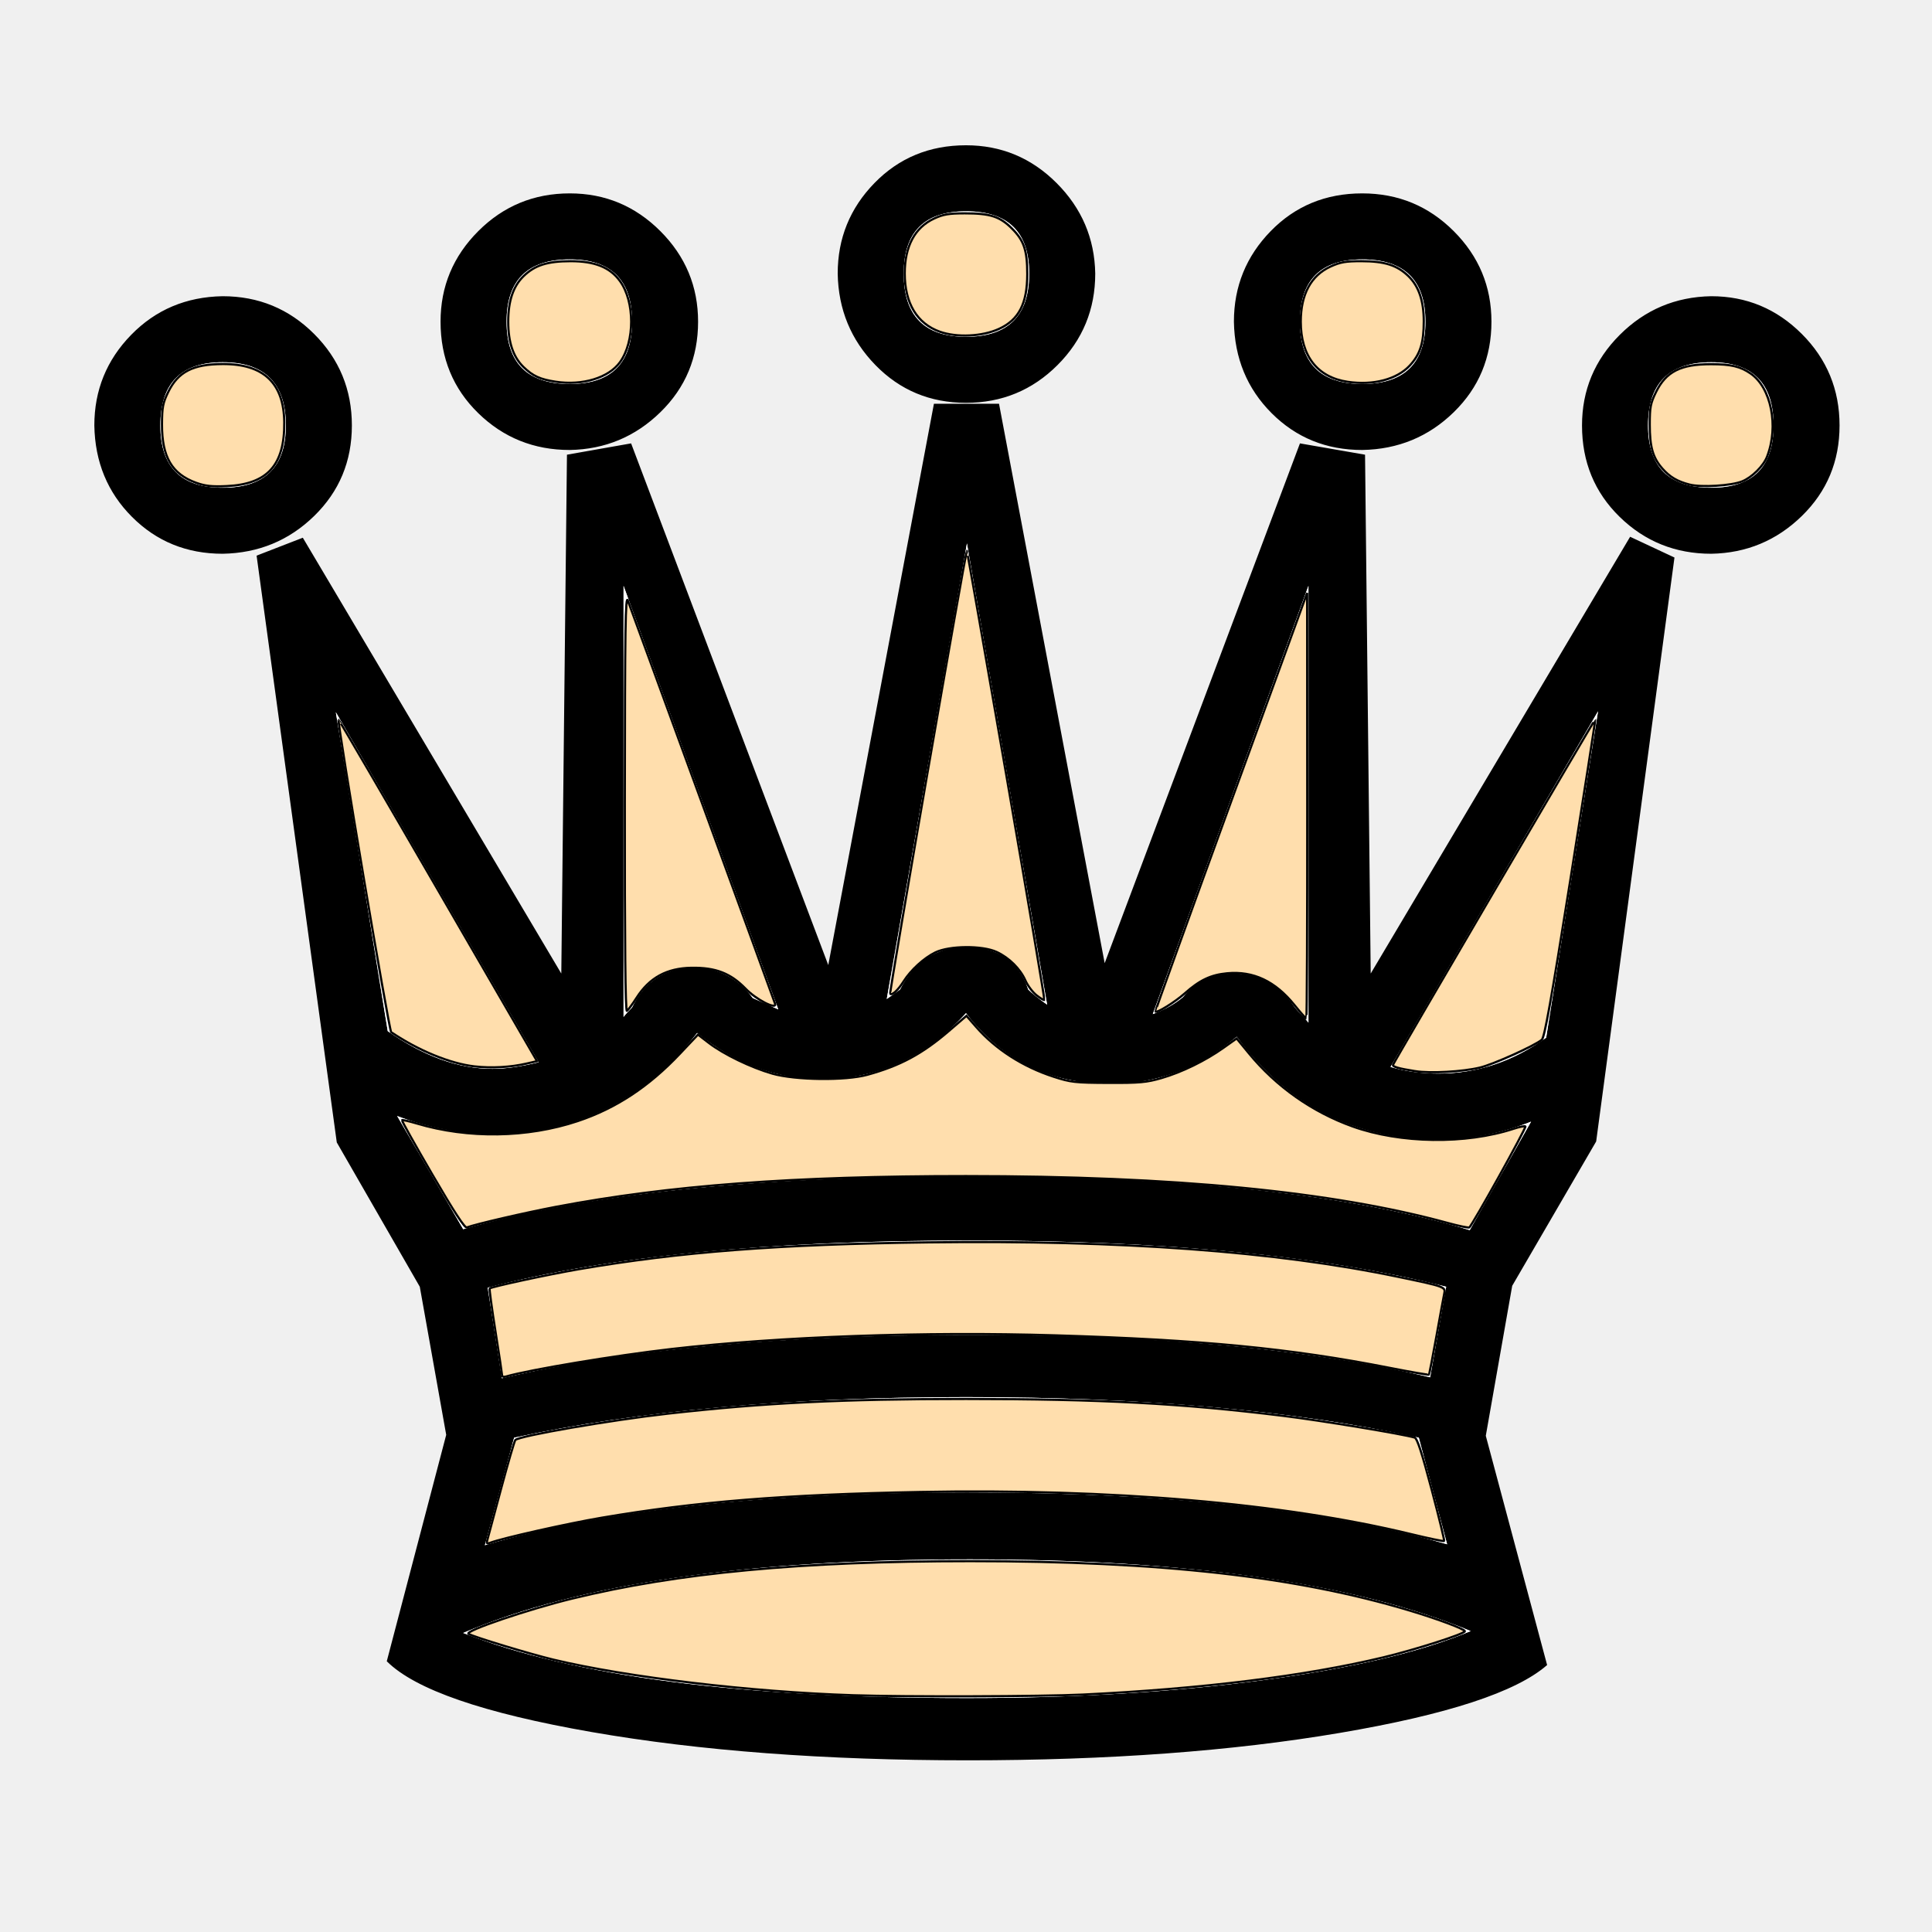
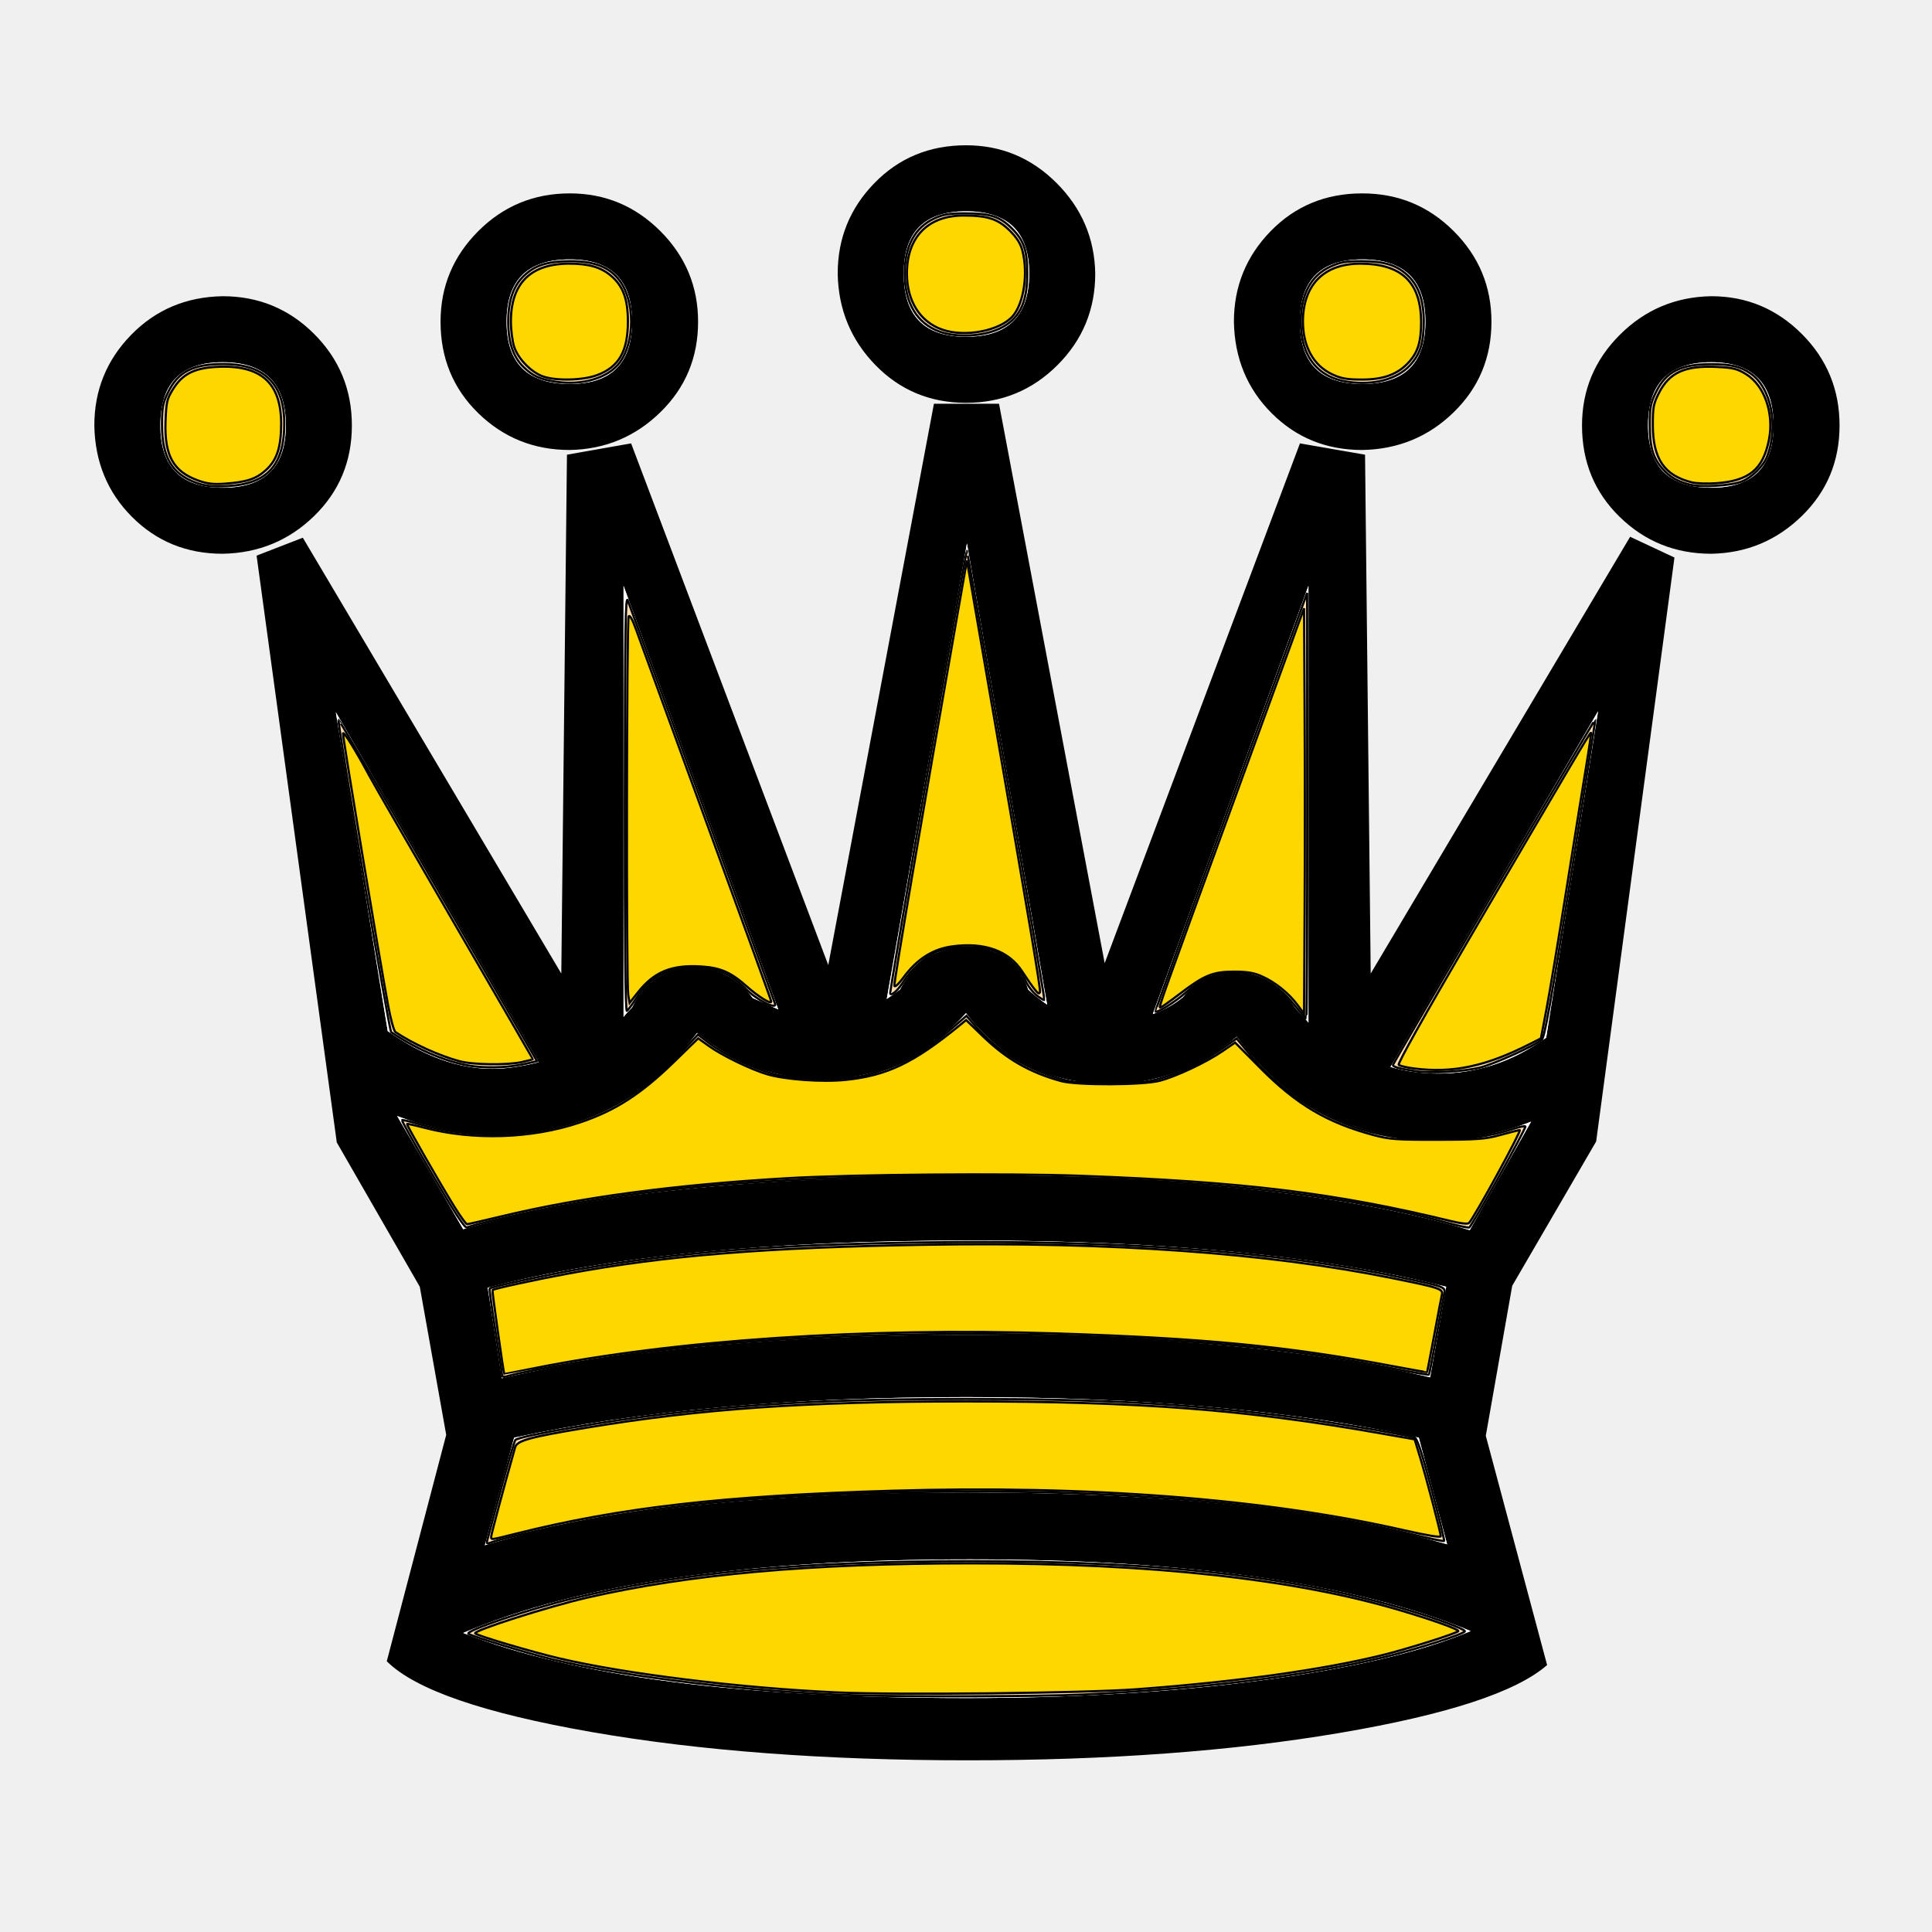
<svg xmlns="http://www.w3.org/2000/svg" height="100%" width="100%" version="1.1" viewBox="0 0 2048 2048" id="svg34">
  <defs id="defs38" />
  <path style="color:black;" d="m1024 1621q-57 0-96 40t-40 97q0 56 39 96t97 40q56 0 96-40t41-96q0-57-40-97t-97-40zm0 70q67 0 67 67 0 66-67 66-66 0-66-66 0-67 66-67zm509-1007q-193 49-505 49-320 0-511-50l15-96q195 46 496 46 299 0 488-45l17 96zm25 60 65 115q-48-19-98-19-134 0-214 109-60-50-134-50-96 0-153 75-64-70-153-70-72 0-132 49-84-107-217-107-51 0-101 19l70-120q194 56 533 56 345 0 534-57zm-448 239-85 489-85-483q3 2 14 10 23 45 70 45 51 0 66-45 6-6 20-16zm277-19v463l-165-454q19 7 32 18 20 25 54 25 40 0 64-35 3-4 7-8t8-9zm-562 14-164 449v-457q3 4 9 10 20 42 66 42 38 0 62-32 27-12 27-12zm-254-56-215 371 55-338q57-40 111-40 21 0 49 7zm903-5q23-7 51-7 61 0 114 38l55 346-220-377zm60-506-30 113q-196 43-480 43-281 0-479-43l-31-114q186 56 511 56 317 0 509-55zm106-128q-49-43-220-72t-394-29q-227 0-399 30t-217 75l63 240-28 157-88 153-85 622 49 19 274-462 6 550 68 12 209-553 112 595h69l112-593 207 551 69-12 6-550 275 463 47-22-83-619-89-153-28-159 65-243zm-81 36q-183 76-531 76-355 0-537-78 175-69 534-69 172 0 314 19t220 52zm-955 1252q-57 0-97 39t-40 97q0 56 40 96t97 40q56 0 96-40t40-96q0-57-40-96t-96-40zm0 70q66 0 66 66t-66 66q-67 0-67-66t67-66zm840 0q67 0 67 66t-67 66q-66 0-66-66t66-66zm0-70q-57 0-96 39t-40 97q0 56 39 96t97 40q57 0 97-40t40-96q0-57-40-96t-97-40zm-1208-110q-57 0-96 39t-40 97q0 56 39 96t97 41q57 0 97-40t40-97-40-96-97-40zm0 70q67 0 67 66 0 67-67 67-66 0-66-67 0-66 66-66zm1578 0q66 0 66 66 0 67-66 67-67 0-67-67 0-66 67-66zm0-70q-57 0-97 39t-40 97q0 56 40 96t97 41q56 0 96-40t40-97-40-96-96-40z" fill-rule="nonzero" transform="translate(0,2048) scale(1,-1)" display="block" fill="#000" id="path2" />
  <g fill-rule="nonzero" fill="#fff" id="g32">
    <path style="color:black;" d="m1024 357q67 0 67-67 0-66-67-66-66 0-66 66 0 67 66 67z" display="block" id="path4" />
    <path style="color:black;" d="m1533 1364q-193-49-505-49-320 0-511 50l15 96q195-46 496-46 299 0 488 45l17-96z" display="block" id="path6" />
    <path style="color:black;" d="m1558 1304 65-115q-48 19-98 19-134 0-214-109-60 50-134 50-96 0-153-75-64 70-153 70-72 0-132-49-84 107-217 107-51 0-101-19l70 120q194-56 533-56 345 0 534 57z" display="block" id="path8" />
    <path style="color:black;" d="m1110 1065-85-489-85 483q3-2 14-10 23-45 70-45 51 0 66 45 6 6 20 16z" display="block" id="path10" />
    <path style="color:black;" d="m1387 1084v-463l-165 454q19-7 32-18 20-25 54-25 40 0 64 35 3 4 7 8t8 9z" display="block" id="path12" />
    <path style="color:black;" d="m825 1070-164-449v457q3-4 9-10 20-42 66-42 38 0 62 32 27 12 27 12z" display="block" id="path14" />
    <path style="color:black;" d="m571 1126-215-371 55 338q57 40 111 40 21 0 49-7z" display="block" id="path16" />
    <path style="color:black;" d="m1474 1131q23 7 51 7 61 0 114-38l55-346-220 377z" display="block" id="path18" />
    <path style="color:black;" d="m1534 1637-30-113q-196-43-480-43-281 0-479 43l-31 114q186-56 511-56 317 0 509 55z" display="block" id="path20" />
    <path style="color:black;" d="m1559 1729q-183-76-531-76-355 0-537 78 175 69 534 69 172 0 314-19t220-52z" display="block" id="path22" />
    <path style="color:black;" d="m604 407q66 0 66-66t-66-66q-67 0-67 66t67 66z" display="block" id="path24" />
    <path style="color:black;" d="m1444 407q67 0 67-66t-67-66q-66 0-66 66t66 66z" display="block" id="path26" />
    <path style="color:black;" d="m236 517q67 0 67-66 0-67-67-67-66 0-66 67 0 66 66 66z" display="block" id="path28" />
    <path style="color:black;" d="m1814 517q66 0 66-66 0-67-66-67-67 0-67 67 0 66 67 66z" display="block" id="path30" />
  </g>
  <path style="fill:#ffdead;stroke:#000000;stroke-width:2.319" d="m 662.342,850.764 c 0.137,-186.008 0.659,-220.893 3.204,-214.098 10.884,29.055 155.144,424.068 156.063,427.331 1.939,6.883 -19.866,-4.196 -31.122,-15.814 -16.03,-16.546 -31.934,-22.699 -57.588,-22.281 -26.112,0.426 -44.475,10.485 -58.141,31.848 -4.338,6.781 -8.943,12.982 -10.233,13.78 -1.576,0.974 -2.293,-71.47 -2.183,-220.766 z" id="path42" />
  <path style="fill:#ffdead;stroke:#000000;stroke-width:2.319" d="m 503.048,1130.435 c -25.865,-2.94 -59.536,-16.761 -88.362,-36.269 -2.368,-1.603 -57.613,-329.665 -55.77,-331.176 0.322,-0.264 47.789,81.056 105.482,180.712 l 104.896,181.191 -10.962,2.514 c -17.267,3.961 -37.384,5.062 -55.285,3.028 z" id="path44" />
  <path style="fill:#ffdead;stroke:#000000;stroke-width:2.319" d="m 208.007,511.8 c -25.754,-9.212 -36.422,-27.417 -36.299,-61.946 0.065,-18.209 0.937,-22.74 6.607,-34.329 10.496,-21.453 26.124,-29.48 57.691,-29.631 43.362,-0.207 64.909,20.159 65.326,61.744 0.455,45.39 -17.774,65.638 -60.895,67.64 -15.656,0.727 -22.822,-0.042 -32.43,-3.478 z" id="path46" />
  <path style="fill:#ffdead;stroke:#000000;stroke-width:2.319" d="m 589.119,404.662 c -16.633,-2.518 -24.347,-6.035 -34.166,-15.574 -10.991,-10.678 -16.216,-26.19 -16.216,-48.141 0,-21.928 5.225,-37.453 16.216,-48.18 11.892,-11.607 25.241,-15.867 49.831,-15.904 25.655,-0.038 41.838,6.472 52.428,21.091 15.82,21.838 15.82,64.147 0,85.986 -12.025,16.6 -39.699,25.022 -68.093,20.723 z" id="path48" />
  <path style="fill:#ffdead;stroke:#000000;stroke-width:2.319" d="m 996.2,351.616 c -24.095,-8.576 -37.142,-30.266 -37.142,-61.748 0,-28.713 10.648,-48.664 31.04,-58.159 9.682,-4.508 15.664,-5.53 32.473,-5.549 27.126,-0.03 37.291,3.24 50.2,16.149 12.677,12.677 16.171,23.086 16.171,48.169 0,31.325 -8.839,48.495 -29.942,58.166 -17.707,8.115 -44.757,9.395 -62.801,2.972 z" id="path50" />
  <path style="fill:#ffdead;stroke:#000000;stroke-width:2.319" d="m 1428.68,404.757 c -32.168,-4.726 -49.817,-27.333 -49.817,-63.81 0,-28.846 10.811,-48.897 31.463,-58.352 10.378,-4.751 16.149,-5.757 32.89,-5.732 24.591,0.036 37.939,4.297 49.831,15.904 10.925,10.663 16.217,26.274 16.21,47.815 -0.01,23.018 -3.751,34.903 -14.75,46.835 -13.566,14.718 -38.668,21.33 -65.827,17.34 z" id="path52" />
  <path style="fill:#ffdead;stroke:#000000;stroke-width:2.319" d="m 1791.055,513.675 c -12.944,-3.266 -20.999,-8.006 -28.907,-17.013 -10.102,-11.505 -13.346,-22.859 -13.346,-46.705 0,-18.252 0.83,-22.565 6.607,-34.329 10.679,-21.748 26.122,-29.578 58.336,-29.578 20.997,0 30.962,2.337 41.889,9.824 21.865,14.982 30.021,55.773 17.602,88.036 -3.87,10.054 -15.992,22.128 -26.47,26.366 -11.507,4.654 -43.096,6.581 -55.711,3.398 z" id="path54" />
  <path style="fill:#ffdead;stroke:#000000;stroke-width:2.319" d="m 1372.105,1065.319 c -20.49,-25.324 -43.537,-36.183 -71.289,-33.592 -17.272,1.613 -29.02,7.179 -44.879,21.264 -10.528,9.35 -29.673,21.192 -31.198,19.297 -0.328,-0.408 35.736,-100.416 80.142,-222.241 l 80.739,-221.499 0.101,225.558 c 0.055,124.057 -0.374,225.558 -0.954,225.558 -0.58,0 -6.278,-6.455 -12.662,-14.345 z" id="path56" />
  <path style="fill:#ffdead;stroke:#000000;stroke-width:2.319" d="m 1500.064,1135.448 c -17.819,-2.825 -24.211,-4.691 -23.373,-6.826 1.634,-4.164 213.852,-366.598 214.359,-366.091 0.299,0.299 -11.483,76.178 -26.183,168.62 -20.758,130.541 -27.578,168.751 -30.541,171.101 -8.579,6.808 -51.224,25.976 -65.395,29.396 -18.709,4.514 -52.575,6.383 -68.868,3.8 z" id="path58" />
  <path style="fill:#ffdead;stroke:#000000;stroke-width:2.319" d="m 1098.781,1055.062 c -4.078,-3.192 -9.357,-10.193 -11.731,-15.559 -5.549,-12.544 -17.325,-24.251 -30.553,-30.374 -15.214,-7.042 -50.138,-6.767 -65.065,0.513 -11.959,5.833 -25.958,18.611 -33.55,30.628 -5.931,9.386 -12.219,15.176 -14.263,13.132 -1.134,-1.134 79.673,-467.653 81.311,-469.426 0.256,-0.277 19.036,106.519 41.734,237.325 22.697,130.806 40.877,238.22 40.401,238.696 -0.477,0.477 -4.204,-1.744 -8.282,-4.936 z" id="path60" />
  <path style="fill:#ffdead;stroke:#000000;stroke-width:2.319" d="m 458.451,1245.338 c -18.283,-31.373 -32.842,-57.441 -32.355,-57.928 0.487,-0.487 7.621,1.124 15.852,3.579 54.182,16.165 117.139,15.226 170.301,-2.54 40.662,-13.588 75.312,-36.411 108.41,-71.405 l 19.219,-20.32 11.597,8.876 c 15.732,12.041 44.797,26.089 67.262,32.51 24.335,6.955 77.381,7.6 100.612,1.223 34.833,-9.562 58.182,-22.116 86.645,-46.587 l 18.506,-15.91 10.375,11.86 c 20.647,23.603 49.332,42.042 81.9,52.646 18.169,5.916 22.715,6.432 57.984,6.581 33.156,0.14 40.684,-0.538 56.341,-5.076 21.646,-6.274 46.356,-18.321 65.653,-32.009 l 14.144,-10.032 13.023,15.829 c 29.023,35.279 67.024,62.062 109.885,77.447 50.472,18.117 119.957,19.103 170.767,2.423 6.142,-2.016 11.724,-3.109 12.405,-2.429 1.276,1.276 -56.453,105.189 -59.476,107.058 -0.932,0.576 -11.193,-1.556 -22.803,-4.737 -121.592,-33.319 -289.734,-49.684 -510.696,-49.705 -182.788,-0.017 -315.094,9.913 -434.881,32.639 -32.724,6.209 -85.231,18.367 -94.227,21.819 -2.222,0.853 -13.352,-16.195 -36.44,-55.815 z" id="path62" />
  <path style="fill:#ffdead;stroke:#000000;stroke-width:2.319" d="m 532.294,1458.243 c 0,-1.161 -3.179,-22.232 -7.064,-46.824 -3.885,-24.593 -6.659,-45.119 -6.164,-45.614 1.838,-1.838 61.89,-14.785 94.406,-20.354 107.824,-18.466 212.635,-26.517 371.099,-28.505 203.818,-2.557 367.748,9.487 497.504,36.551 49.952,10.419 50.414,10.589 48.854,17.979 -0.723,3.425 -4.489,23.928 -8.368,45.562 -3.879,21.634 -7.418,39.7 -7.864,40.146 -0.446,0.446 -19.449,-2.853 -42.229,-7.33 -104.043,-20.448 -198.589,-29.619 -353.96,-34.333 -138.061,-4.189 -291.385,1.26 -406.462,14.445 -59.855,6.858 -150.489,21.928 -175.692,29.214 -2.232,0.645 -4.059,0.224 -4.059,-0.937 z" id="path64" />
  <path style="fill:#ffdead;stroke:#000000;stroke-width:2.319" d="m 516.524,1632.645 c 0.666,-2.448 7.227,-26.89 14.579,-54.316 7.353,-27.427 14.189,-50.765 15.192,-51.864 3.998,-4.381 100.912,-21.104 162.271,-28.001 101.733,-11.436 184.458,-15.497 315.434,-15.484 142.084,0.014 228.117,4.591 336.308,17.893 40.414,4.969 127.439,19.358 139.353,23.042 2.614,0.808 7.766,16.614 17.898,54.91 7.825,29.577 13.802,54.202 13.28,54.723 -0.521,0.521 -16.403,-2.799 -35.294,-7.377 -135.034,-32.727 -317.498,-48.373 -520.253,-44.61 -143.157,2.656 -237.148,10.253 -337.453,27.275 -36.689,6.226 -105.594,21.715 -118.095,26.546 -3.595,1.389 -4.203,0.873 -3.221,-2.737 z" id="path66" />
  <path style="fill:#ffdead;stroke:#000000;stroke-width:2.319" d="m 904.553,1797.034 c -109.226,-3.561 -239.616,-19.032 -317.721,-37.697 -25.026,-5.981 -84.661,-24.072 -90.211,-27.366 -4.845,-2.876 63.057,-25.98 109.894,-37.391 112.602,-27.434 242.788,-39.677 422.125,-39.698 201.338,-0.023 345.774,16.25 466.153,52.521 29.866,8.999 58.024,19.569 58.024,21.782 0,2.751 -52.884,19.679 -86.715,27.757 -82.957,19.808 -191.633,33.261 -318.014,39.367 -43.427,2.098 -188.202,2.53 -243.533,0.726 z" id="path68" />
+   <path style="fill:#ffd700;stroke:#000000;stroke-width:2.319" d="m 210.326,509.481 c -26.617,-9.523 -36.111,-26.512 -34.859,-62.378 0.73,-20.893 1.462,-24.106 7.858,-34.447 9.834,-15.902 22.22,-22.357 45.484,-23.704 47.198,-2.732 69.157,16.309 69.207,60.012 0.029,25.196 -4.431,38.779 -16.231,49.44 -10.304,9.309 -20.149,12.587 -42.89,14.281 -12.432,0.926 -19.125,0.175 -28.569,-3.203 z" id="path239" />
+   <path style="fill:#ffd700;stroke:#000000;stroke-width:2.319" d="m 575.471,398.995 c -12.329,-4.394 -26.039,-18.413 -30.333,-31.016 -1.961,-5.755 -3.565,-17.975 -3.565,-27.154 0,-40.639 20.931,-61.342 62.017,-61.342 20.622,0 33.59,3.807 44.356,13.022 12.561,10.752 17.724,24.9 17.675,48.441 -0.065,31.53 -9.597,48.081 -32.66,56.71 -15.059,5.634 -43.574,6.298 -57.489,1.338 z" id="path241" />
+   <path style="fill:#ffd700;stroke:#000000;stroke-width:2.319" d="m 998.519,349.312 c -23.405,-8.36 -37.142,-30.344 -37.142,-59.444 0,-38.501 22.267,-61.338 59.856,-61.388 25.621,-0.034 36.773,3.611 49.264,16.102 7.569,7.569 11.469,13.825 13.4,21.496 6.008,23.861 1.458,54.992 -10.036,68.651 -13.46,15.996 -51.028,23.268 -75.344,14.583 z" id="path243" />
+   <path style="fill:#ffd700;stroke:#000000;stroke-width:2.319" d="m 1412.222,396.838 c -19.774,-9.207 -31.04,-29.493 -31.04,-55.892 0,-38.826 22.206,-61.391 60.462,-61.441 44.225,-0.057 64.806,19.767 64.77,62.389 -0.017,20.08 -3.256,30.961 -12.273,41.231 -11.805,13.445 -26.964,19.238 -50.337,19.238 -15.903,0 -22.009,-1.068 -31.583,-5.526 z" id="path245" />
+   <path style="fill:#ffd700;stroke:#000000;stroke-width:2.319" d="m 1793.374,511.318 c -29.199,-7.241 -41.258,-24.993 -41.315,-60.82 -0.03,-18.72 0.73,-22.686 6.515,-33.996 11.126,-21.755 27.611,-29.159 61.353,-27.554 17.268,0.821 21.66,1.921 31.184,7.81 19.305,11.935 29.559,41.451 24.078,69.308 -6.169,31.358 -20.959,43.626 -55.647,46.158 -9.567,0.698 -21.343,0.291 -26.168,-0.906 z" id="path247" />
+   <path style="fill:#ffd700;stroke:#000000;stroke-width:2.319" d="m 1499.687,1132.724 c -8.172,-1.007 -15.818,-2.791 -16.991,-3.963 -1.296,-1.296 27.817,-53.405 74.24,-132.885 103.934,-177.943 128.83,-220.075 129.592,-219.313 0.357,0.357 -1.923,16.255 -5.068,35.328 -3.145,19.073 -12.498,77.47 -20.784,129.772 -8.287,52.302 -17.807,109.492 -21.156,127.089 l -6.09,31.995 -11.895,6.029 c -46.569,23.605 -81.135,30.966 -121.848,25.948 z" id="path249" />
+   <path style="fill:#ffd700;stroke:#000000;stroke-width:2.319" d="m 1375.384,1065.276 c -9.265,-12.435 -23.339,-23.801 -37.295,-30.117 -8.748,-3.959 -15.744,-5.165 -29.967,-5.165 -22.554,0 -31.615,3.731 -57.984,23.877 -10.205,7.796 -19.293,14.18 -20.196,14.186 -1.931,0.013 -0.925,-2.809 85.584,-240.043 l 66.816,-183.23 0.603,108.606 c 0.332,59.733 0.332,156.445 0,214.916 l -0.603,106.31 z" id="path251" />
+   <path style="fill:#ffd700;stroke:#000000;stroke-width:2.319" d="m 1096.367,1048.247 c -2.92,-3.768 -8.655,-12.04 -12.745,-18.381 -14.267,-22.12 -40.364,-31.412 -74.698,-26.599 -20.109,2.819 -36.707,13.374 -50.672,32.222 -5.847,7.891 -9.798,11.517 -10.221,9.378 -0.613,-3.098 30.618,-187.042 64.743,-381.327 l 12.186,-69.378 5.154,29.949 c 2.835,16.472 13.024,75.351 22.643,130.841 38.549,222.381 50.339,292.767 49.645,296.372 -0.559,2.905 -1.948,2.197 -6.035,-3.078 z" id="path253" />
+   <path style="fill:#ffd700;stroke:#000000;stroke-width:2.319" d="m 665.963,1054.586 c -2.122,-12.833 -1.684,-397.748 0.456,-401.12 1.187,-1.869 4.007,3.122 7.864,13.916 3.308,9.257 36.902,101.336 74.653,204.621 37.751,103.285 68.639,188.635 68.639,189.668 0,3.309 -13.507,-4.974 -25.545,-15.666 -17.465,-15.512 -28.361,-20.28 -49.181,-21.524 -31.023,-1.853 -49.402,5.674 -66.417,27.199 l -9.056,11.457 z" id="path255" />
+   <path style="fill:#ffd700;stroke:#000000;stroke-width:2.319" d="m 487.067,1124.935 c -21.505,-5.806 -49.424,-18.499 -67.842,-30.845 -1.595,-1.069 -5.026,-13.363 -7.625,-27.319 -9.896,-53.145 -48.711,-287.186 -47.989,-289.352 0.779,-2.337 13.536,18.215 27.806,44.797 4.451,8.292 45.276,79.15 90.721,157.462 45.446,78.312 82.628,142.675 82.628,143.029 0,0.353 -5.27,1.773 -11.711,3.154 -15.894,3.409 -51.802,2.905 -65.988,-0.925 z" id="path257" />
+   <path style="fill:#ffd700;stroke:#000000;stroke-width:2.319" d="m 482.061,1279.822 c -14.996,-24.06 -51.352,-87.498 -50.636,-88.354 0.316,-0.377 8.473,1.384 18.128,3.912 52.313,13.702 113.964,11.686 164.834,-5.391 37.809,-12.692 64.934,-30.131 100.094,-64.351 l 25.63,-24.945 11.48,8.211 c 13.991,10.007 44.058,24.594 61.347,29.761 19.416,5.804 58.804,8.623 83.933,6.006 43.333,-4.511 71.634,-18.036 119.651,-57.182 l 7.598,-6.194 17.915,17.308 c 24.98,24.134 49.951,38.423 82.857,47.417 16.765,4.582 86.268,4.364 104.279,-0.328 17.626,-4.591 49.08,-19.37 66.429,-31.212 l 13.652,-9.319 27.267,27.471 c 37.931,38.214 70.662,57.548 119.535,70.609 16.857,4.505 24.696,5.08 67.769,4.97 42.694,-0.109 50.972,-0.75 67.053,-5.192 10.09,-2.787 19.139,-5.068 20.107,-5.068 2.474,0 -47.856,92.156 -53.765,98.445 -1.284,1.366 -8.392,0.643 -18.886,-1.921 -121.443,-29.672 -219.359,-41.667 -392.565,-48.088 -77.485,-2.872 -242.668,-1.499 -311.955,2.594 -120.775,7.134 -218.492,20.233 -303.52,40.688 -18.323,4.408 -34.165,8.014 -35.206,8.014 -1.04,0 -6.901,-8.038 -13.024,-17.863 z" id="path259" />
+   <path style="fill:#ffd700;stroke:#000000;stroke-width:2.319" d="m 534.568,1456.642 c -0.883,-1.527 -13.102,-88.506 -12.52,-89.125 1.366,-1.453 45.703,-11.103 80.485,-17.519 104.246,-19.228 210.171,-27.753 379.094,-30.507 195.587,-3.19 361.526,8.644 493.126,35.167 51.816,10.443 55.193,11.576 53.691,18.007 -0.647,2.771 -4.356,22.23 -8.243,43.241 -3.887,21.011 -7.271,38.389 -7.52,38.618 -0.249,0.229 -16.631,-2.645 -36.404,-6.385 -110.771,-20.953 -199.835,-29.601 -357.182,-34.682 -201.132,-6.495 -404.411,7.114 -553.586,37.063 -16.992,3.411 -30.915,6.166 -30.94,6.122 z" id="path261" />
+   <path style="fill:#ffd700;stroke:#000000;stroke-width:2.319" d="m 520.698,1628.76 c 0,-2.291 13.441,-52.46 25.318,-94.499 2.036,-7.208 15.351,-10.878 75.575,-20.83 121.706,-20.113 232.681,-27.814 401.25,-27.847 185.617,-0.036 297.631,8.575 441.303,33.925 l 35.414,6.249 5.716,18.748 c 6.712,22.015 21.977,80.229 22.008,83.931 0.014,1.614 -14.329,-0.715 -38.808,-6.303 -146.245,-33.384 -335.735,-48.005 -542.889,-41.89 -179.117,5.287 -288.372,17.801 -399.794,45.79 -26.22,6.587 -25.093,6.464 -25.093,2.727 z" id="path263" />
+   <path style="fill:#ffd700;stroke:#000000;stroke-width:2.319" d="m 887.157,1794.035 c -101.971,-4.596 -224.068,-19.56 -294.096,-36.045 -29.678,-6.986 -86.655,-23.877 -89.368,-26.493 -2.9,-2.796 78.081,-28.657 119.057,-38.021 108.806,-24.864 236.252,-36.218 407.049,-36.261 192.111,-0.049 343.523,16.611 455.755,50.15 34.262,10.238 60.303,19.584 60.303,21.642 0,1.895 -53.182,18.753 -80.018,25.365 -64.043,15.779 -155.44,28.49 -260.929,36.291 -56.17,4.153 -253.875,6.252 -317.753,3.373 z" id="path265" />
</svg>
